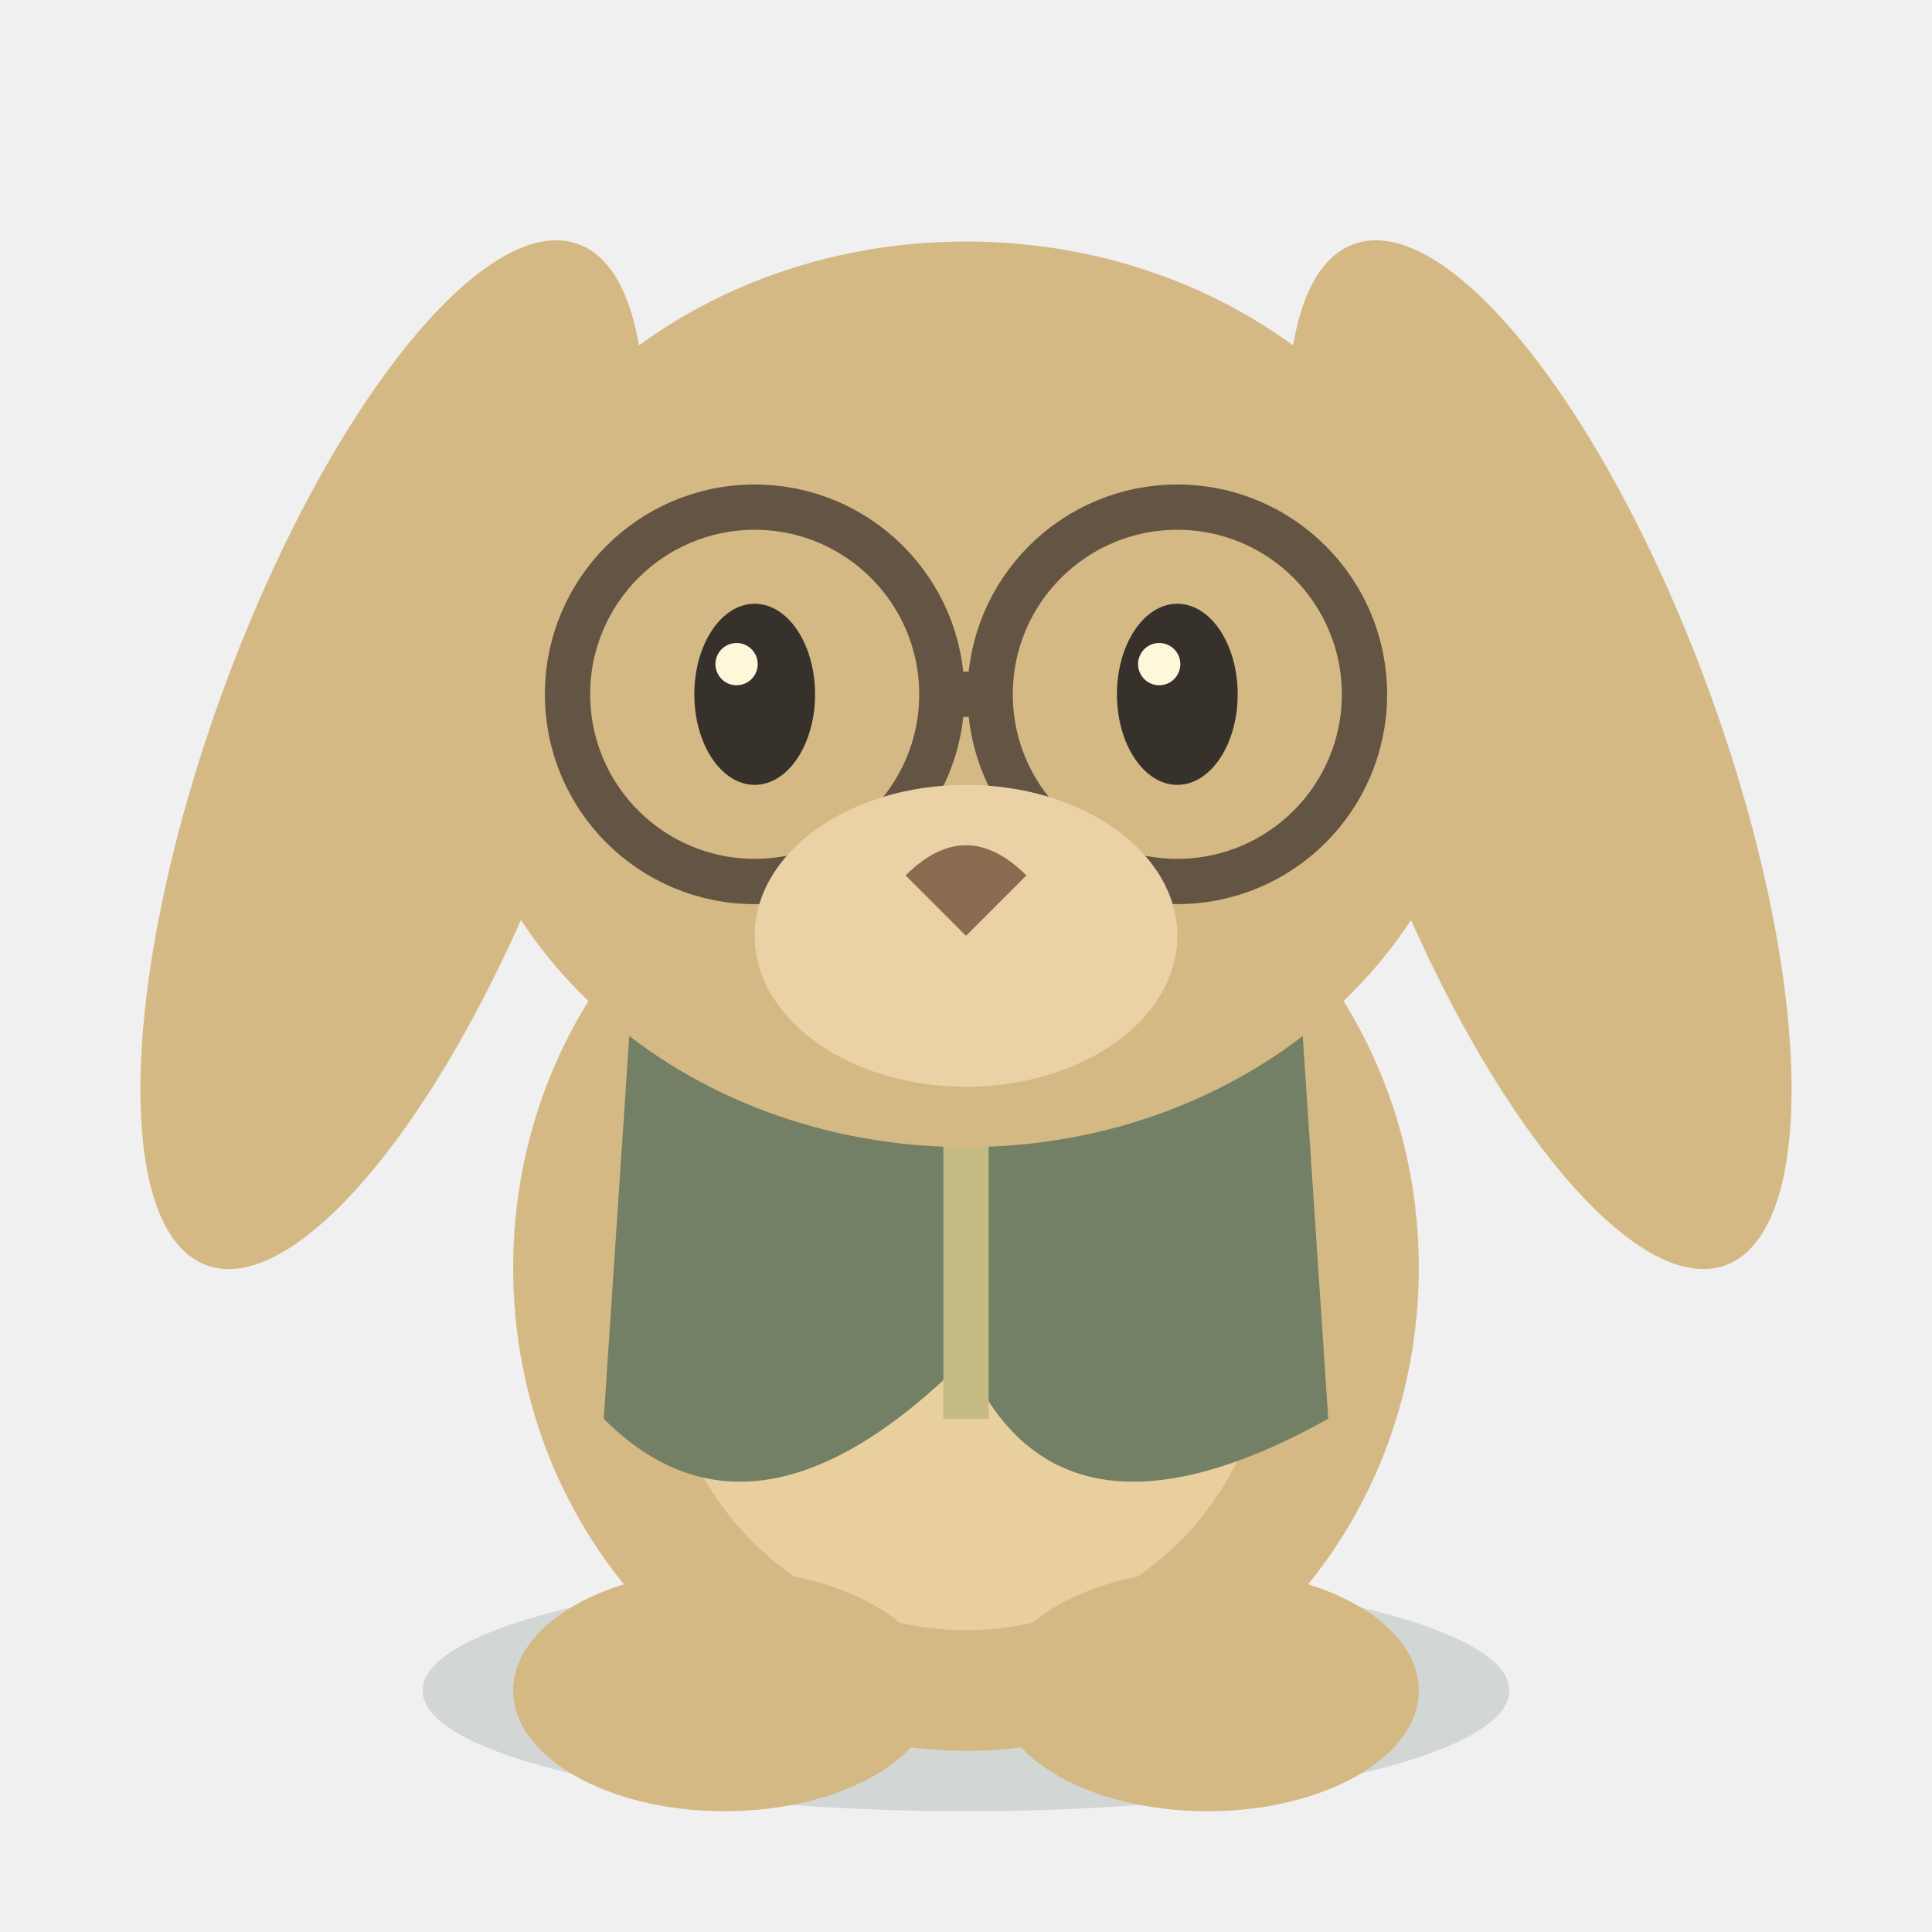
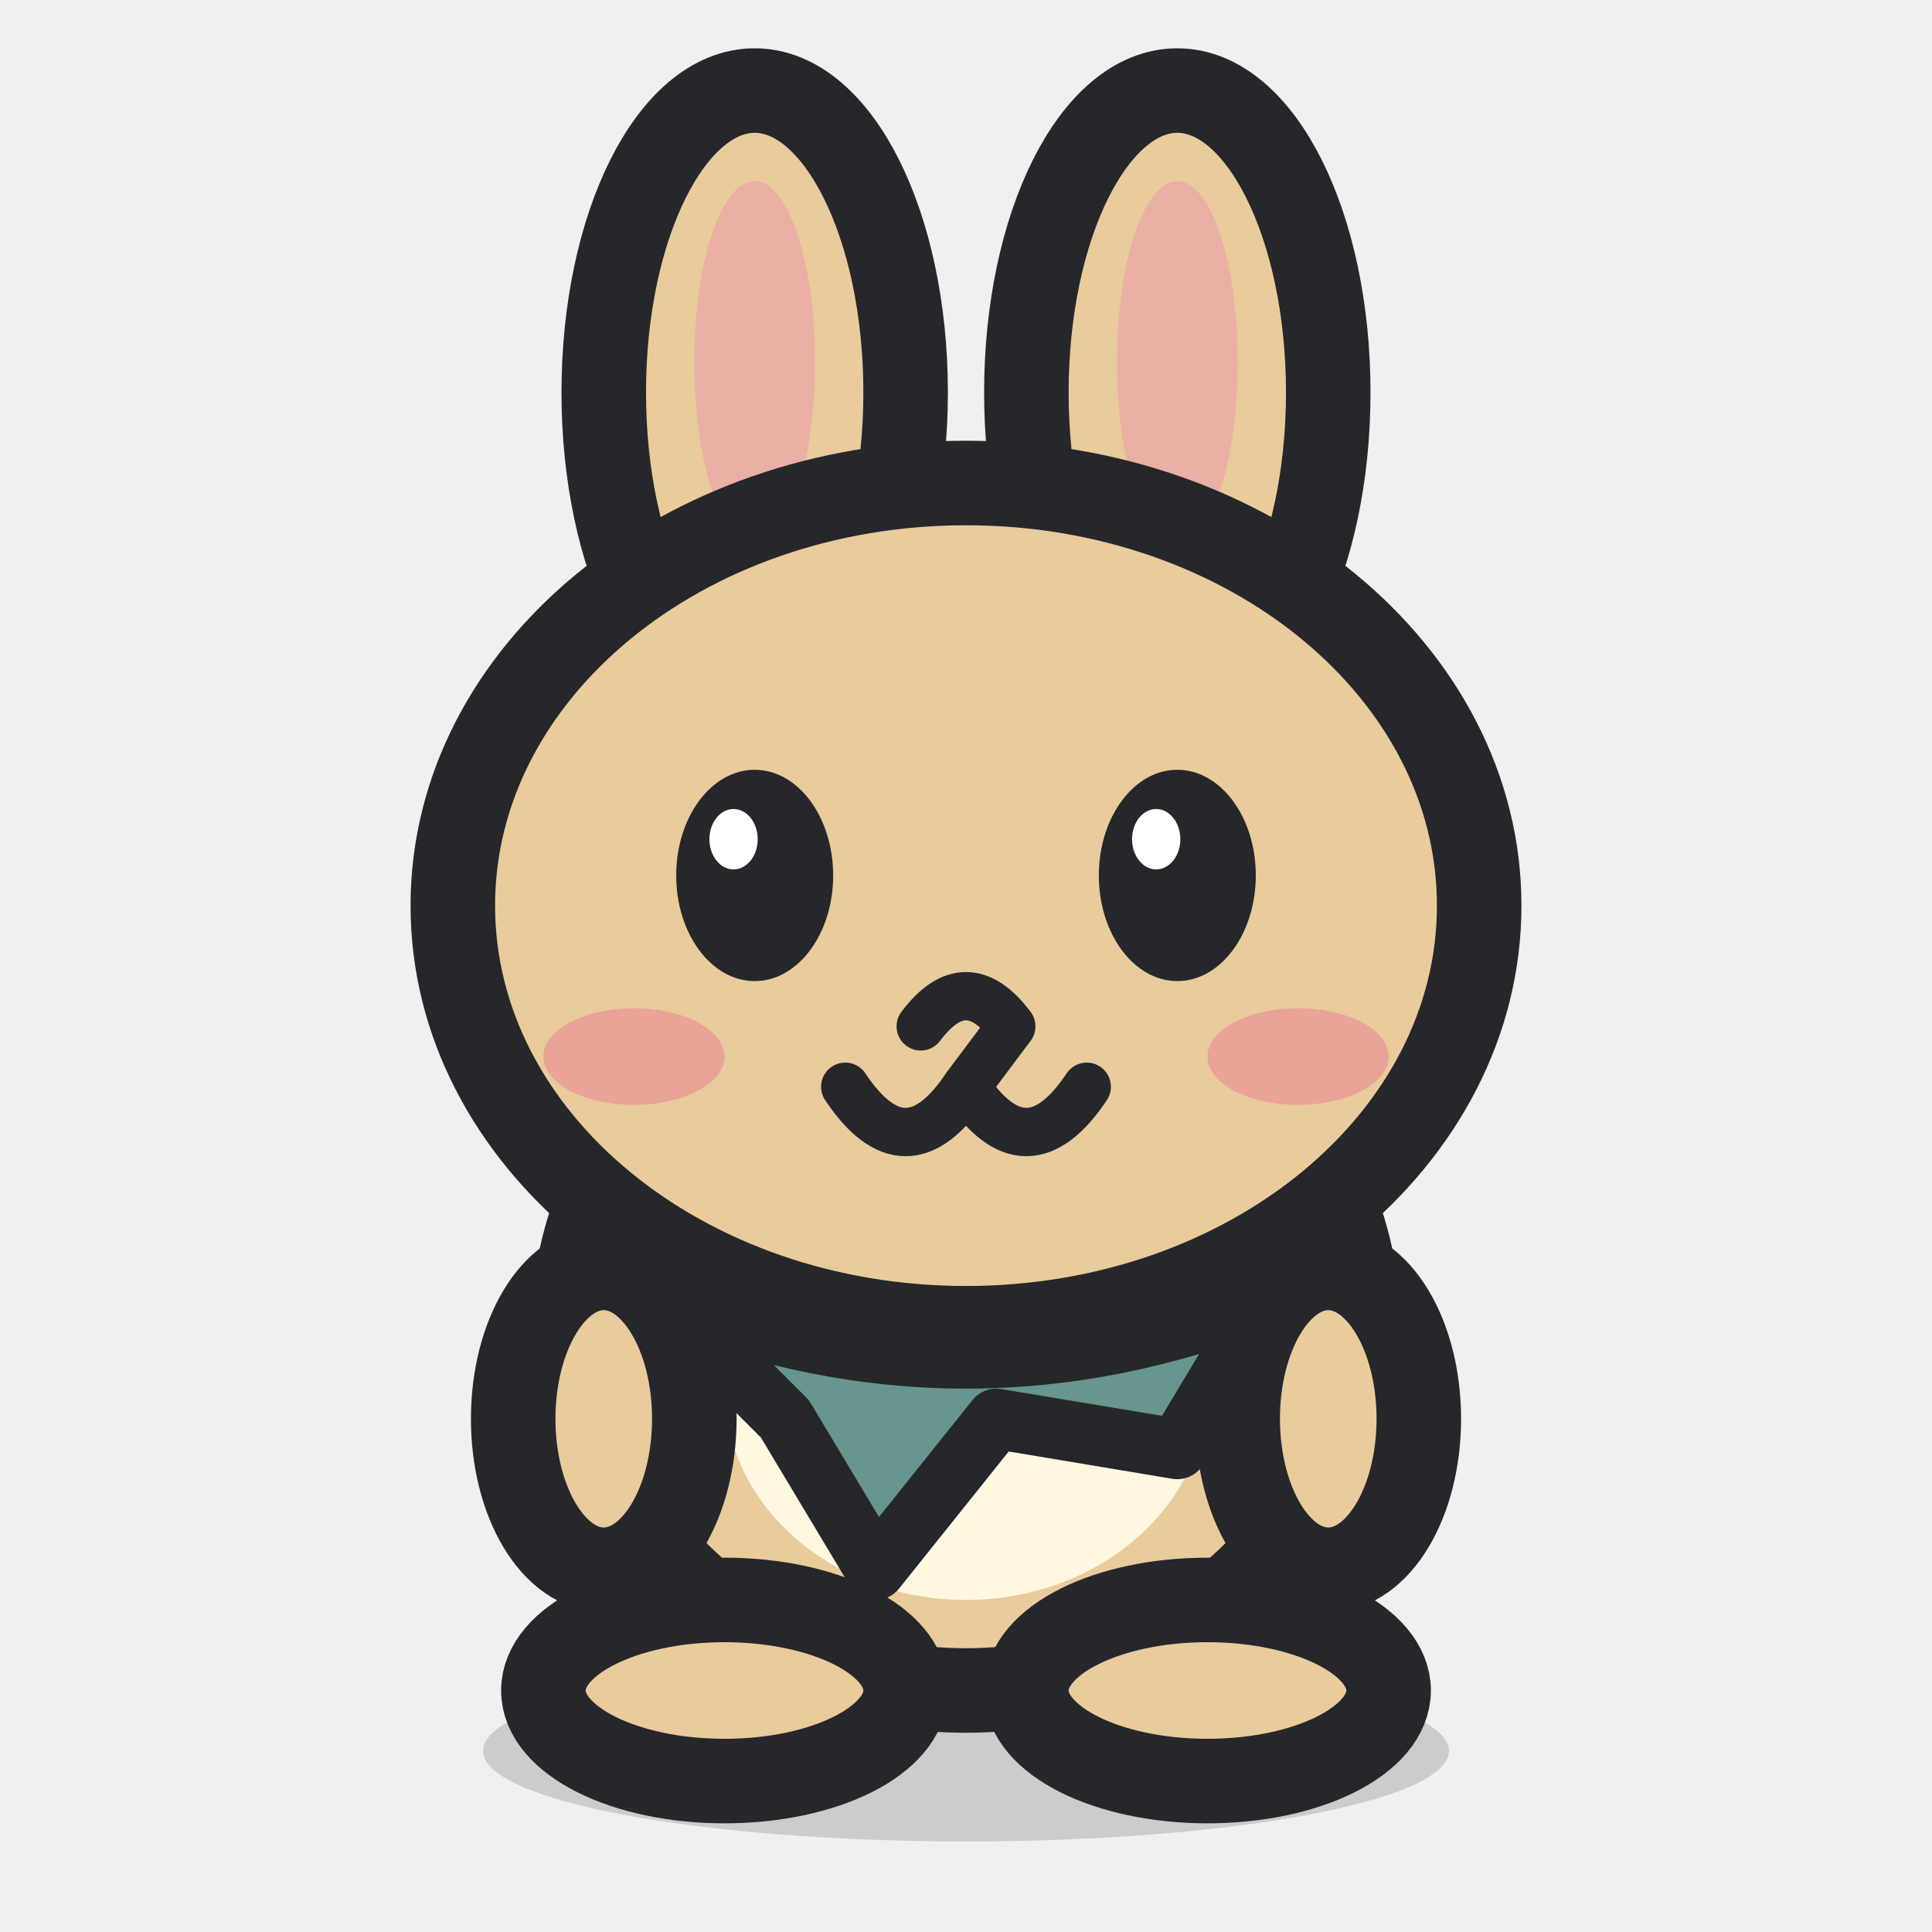
<svg xmlns="http://www.w3.org/2000/svg" width="64" height="64" viewBox="0 0 64 64">
  <g transform="translate(0 0)">
-     <ellipse cx="32" cy="56" rx="18" ry="4" fill="#354c42" opacity=".16" />
-     <g transform="translate(0 -0.0)">
-       <ellipse cx="32" cy="42" rx="15" ry="16" fill="#d5b984" />
-       <ellipse cx="32" cy="44" rx="10" ry="10" fill="#e9cf9e" />
-       <path d="M21 32 Q32 38 43 32 L44 47 Q35 52 32 45 Q25 52 20 47Z" fill="#738065" />
-       <path d="M32 35V47" stroke="#c5bb83" stroke-width="1.5" />
-       <ellipse cx="24" cy="56" rx="7" ry="4" fill="#d5b984" transform="translate(0 0)" />
-       <ellipse cx="40" cy="56" rx="7" ry="4" fill="#d5b984" transform="translate(0 0)" />
-       <ellipse cx="32" cy="23" rx="17" ry="15" fill="#d5b984" />
-       <ellipse cx="13" cy="25" rx="6" ry="18" fill="#d5b984" transform="rotate(20 13 25)" />
-       <ellipse cx="51" cy="25" rx="6" ry="18" fill="#d5b984" transform="rotate(-20 51 25)" />
-       <circle cx="25" cy="23" r="6.2" fill="none" stroke="#635443" stroke-width="1.5" />
-       <ellipse cx="25" cy="23" rx="2" ry="3" fill="#37312b" />
-       <circle cx="24.4" cy="22" r=".7" fill="#fff7da" />
-       <circle cx="39" cy="23" r="6.2" fill="none" stroke="#635443" stroke-width="1.5" />
-       <ellipse cx="39" cy="23" rx="2" ry="3" fill="#37312b" />
-       <circle cx="38.4" cy="22" r=".7" fill="#fff7da" />
-       <path d="M31 23H33" stroke="#635443" stroke-width="1.5" />
-       <ellipse cx="32" cy="31" rx="7" ry="5" fill="#ead2a6" />
-       <path d="M30 29 Q32 27 34 29 L32 31Z" fill="#8c6a50" />
+     <ellipse cx="32" cy="58" rx="16" ry="3" fill="#25272b" opacity=".18" />
+     <g transform="translate(0 0.0)" stroke-linejoin="round" stroke-linecap="round">
+       <ellipse cx="25" cy="13" rx="5" ry="10" fill="#e9cb9c" stroke="#25272b" stroke-width="2.8" />
+       <ellipse cx="39" cy="13" rx="5" ry="10" fill="#e9cb9c" stroke="#25272b" stroke-width="2.8" />
+       <ellipse cx="25" cy="12" rx="2" ry="6" fill="#eaafa5" stroke="none" stroke-width="2.8" />
+       <ellipse cx="39" cy="12" rx="2" ry="6" fill="#eaafa5" stroke="none" stroke-width="2.8" />
+       <ellipse cx="32" cy="44" rx="13" ry="12" fill="#e9cb9c" stroke="#25272b" stroke-width="2.8" />
+       <ellipse cx="32" cy="46" rx="8" ry="7" fill="#fff7df" stroke="none" stroke-width="2.8" />
+       <ellipse cx="24" cy="56" rx="6" ry="3" fill="#e9cb9c" stroke="#25272b" stroke-width="2.8" />
+       <ellipse cx="40" cy="56" rx="6" ry="3" fill="#e9cb9c" stroke="#25272b" stroke-width="2.8" />
+       <ellipse cx="32" cy="30" rx="17" ry="14" fill="#e9cb9c" stroke="#25272b" stroke-width="2.8" />
+       <ellipse cx="25" cy="29" rx="2.6" ry="3.5" fill="#25272b" stroke="none" stroke-width="2.8" />
+       <ellipse cx="24.3" cy="27.8" rx="0.8" ry="1" fill="#ffffff" stroke="none" stroke-width="2.8" />
+       <ellipse cx="39" cy="29" rx="2.6" ry="3.5" fill="#25272b" stroke="none" stroke-width="2.8" />
+       <ellipse cx="38.3" cy="27.8" rx="0.8" ry="1" fill="#ffffff" stroke="none" stroke-width="2.8" />
+       <ellipse cx="21" cy="35" rx="3" ry="1.6" fill="#e9a398" stroke="none" stroke-width="2.8" />
+       <ellipse cx="43" cy="35" rx="3" ry="1.6" fill="#e9a398" stroke="none" stroke-width="2.8" />
+       <path d="M30.5 34 Q32 32 33.5 34 L32 36 M32 36 q-2 3-4 0 M32 36 q2 3 4 0" fill="none" stroke="#25272b" stroke-width="1.6" />
+       <path d="M22 43 Q32 47 42 43 L39 48 L33 47 L29 52 L26 47Z" fill="#66968d" stroke="#25272b" stroke-width="2" />
+       <ellipse cx="20" cy="47" rx="3" ry="5" fill="#e9cb9c" stroke="#25272b" stroke-width="2.8" />
+       <ellipse cx="44" cy="47" rx="3" ry="5" fill="#e9cb9c" stroke="#25272b" stroke-width="2.8" />
    </g>
  </g>
</svg>
